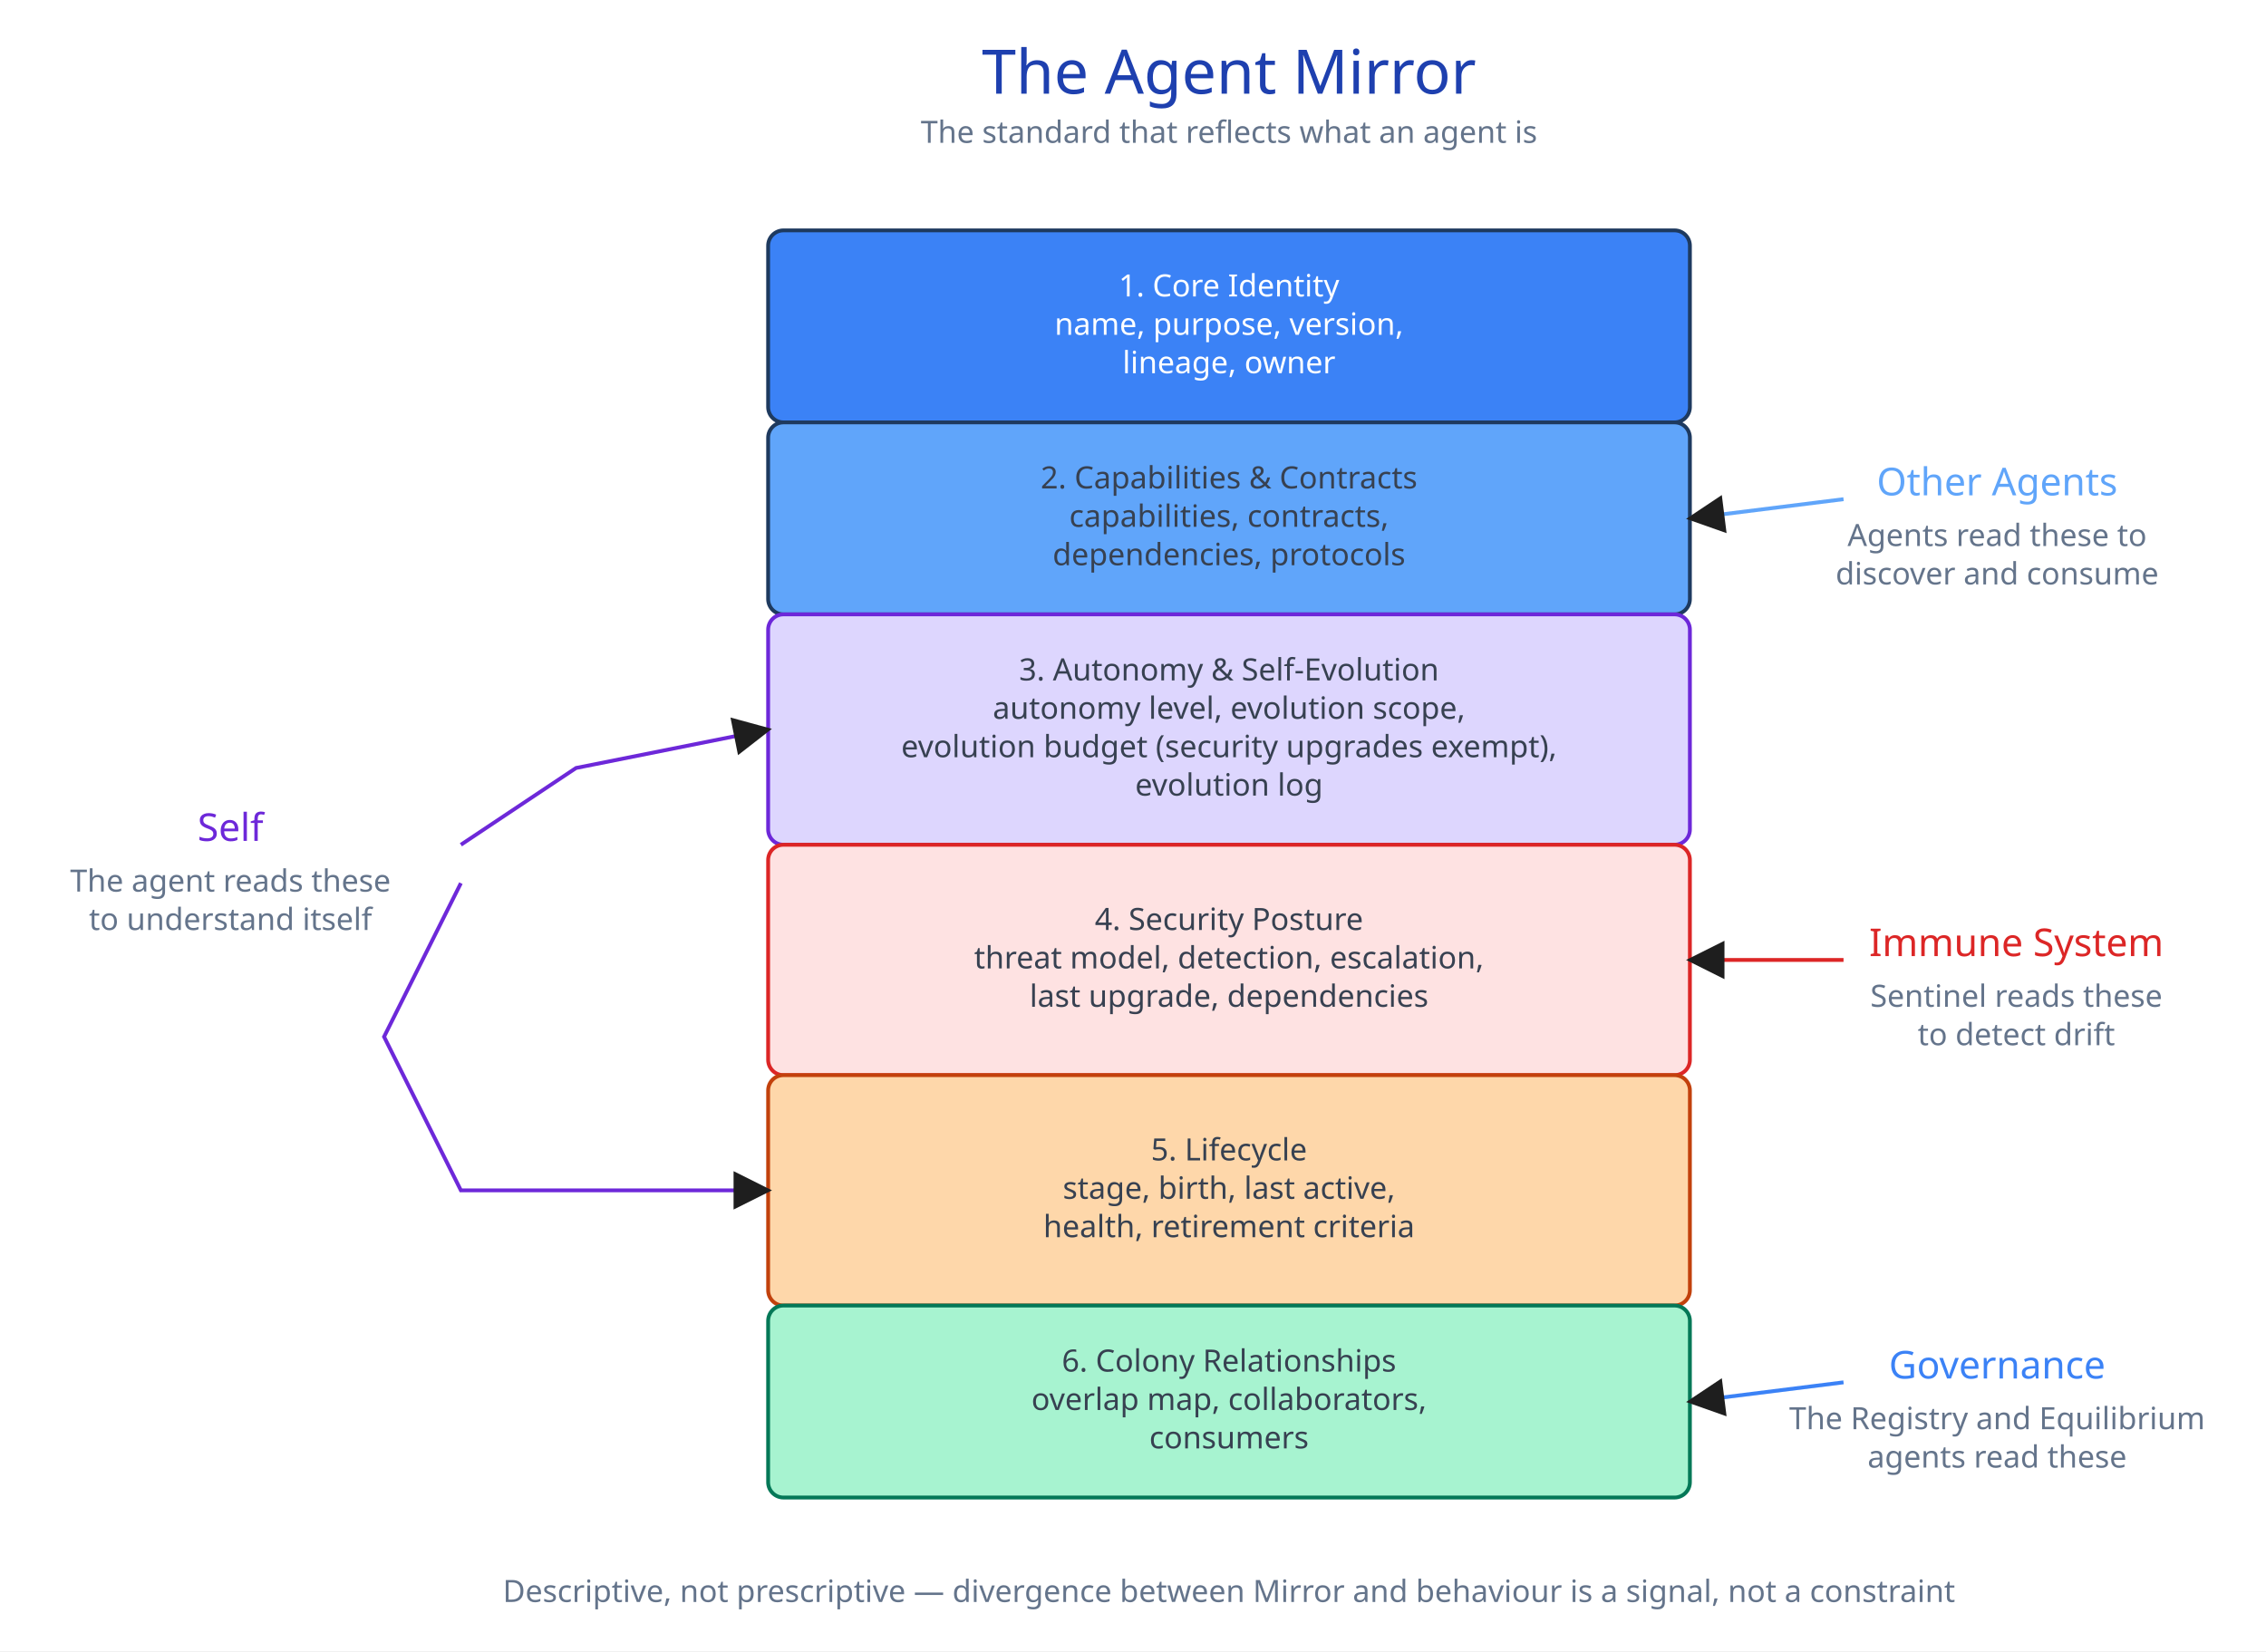
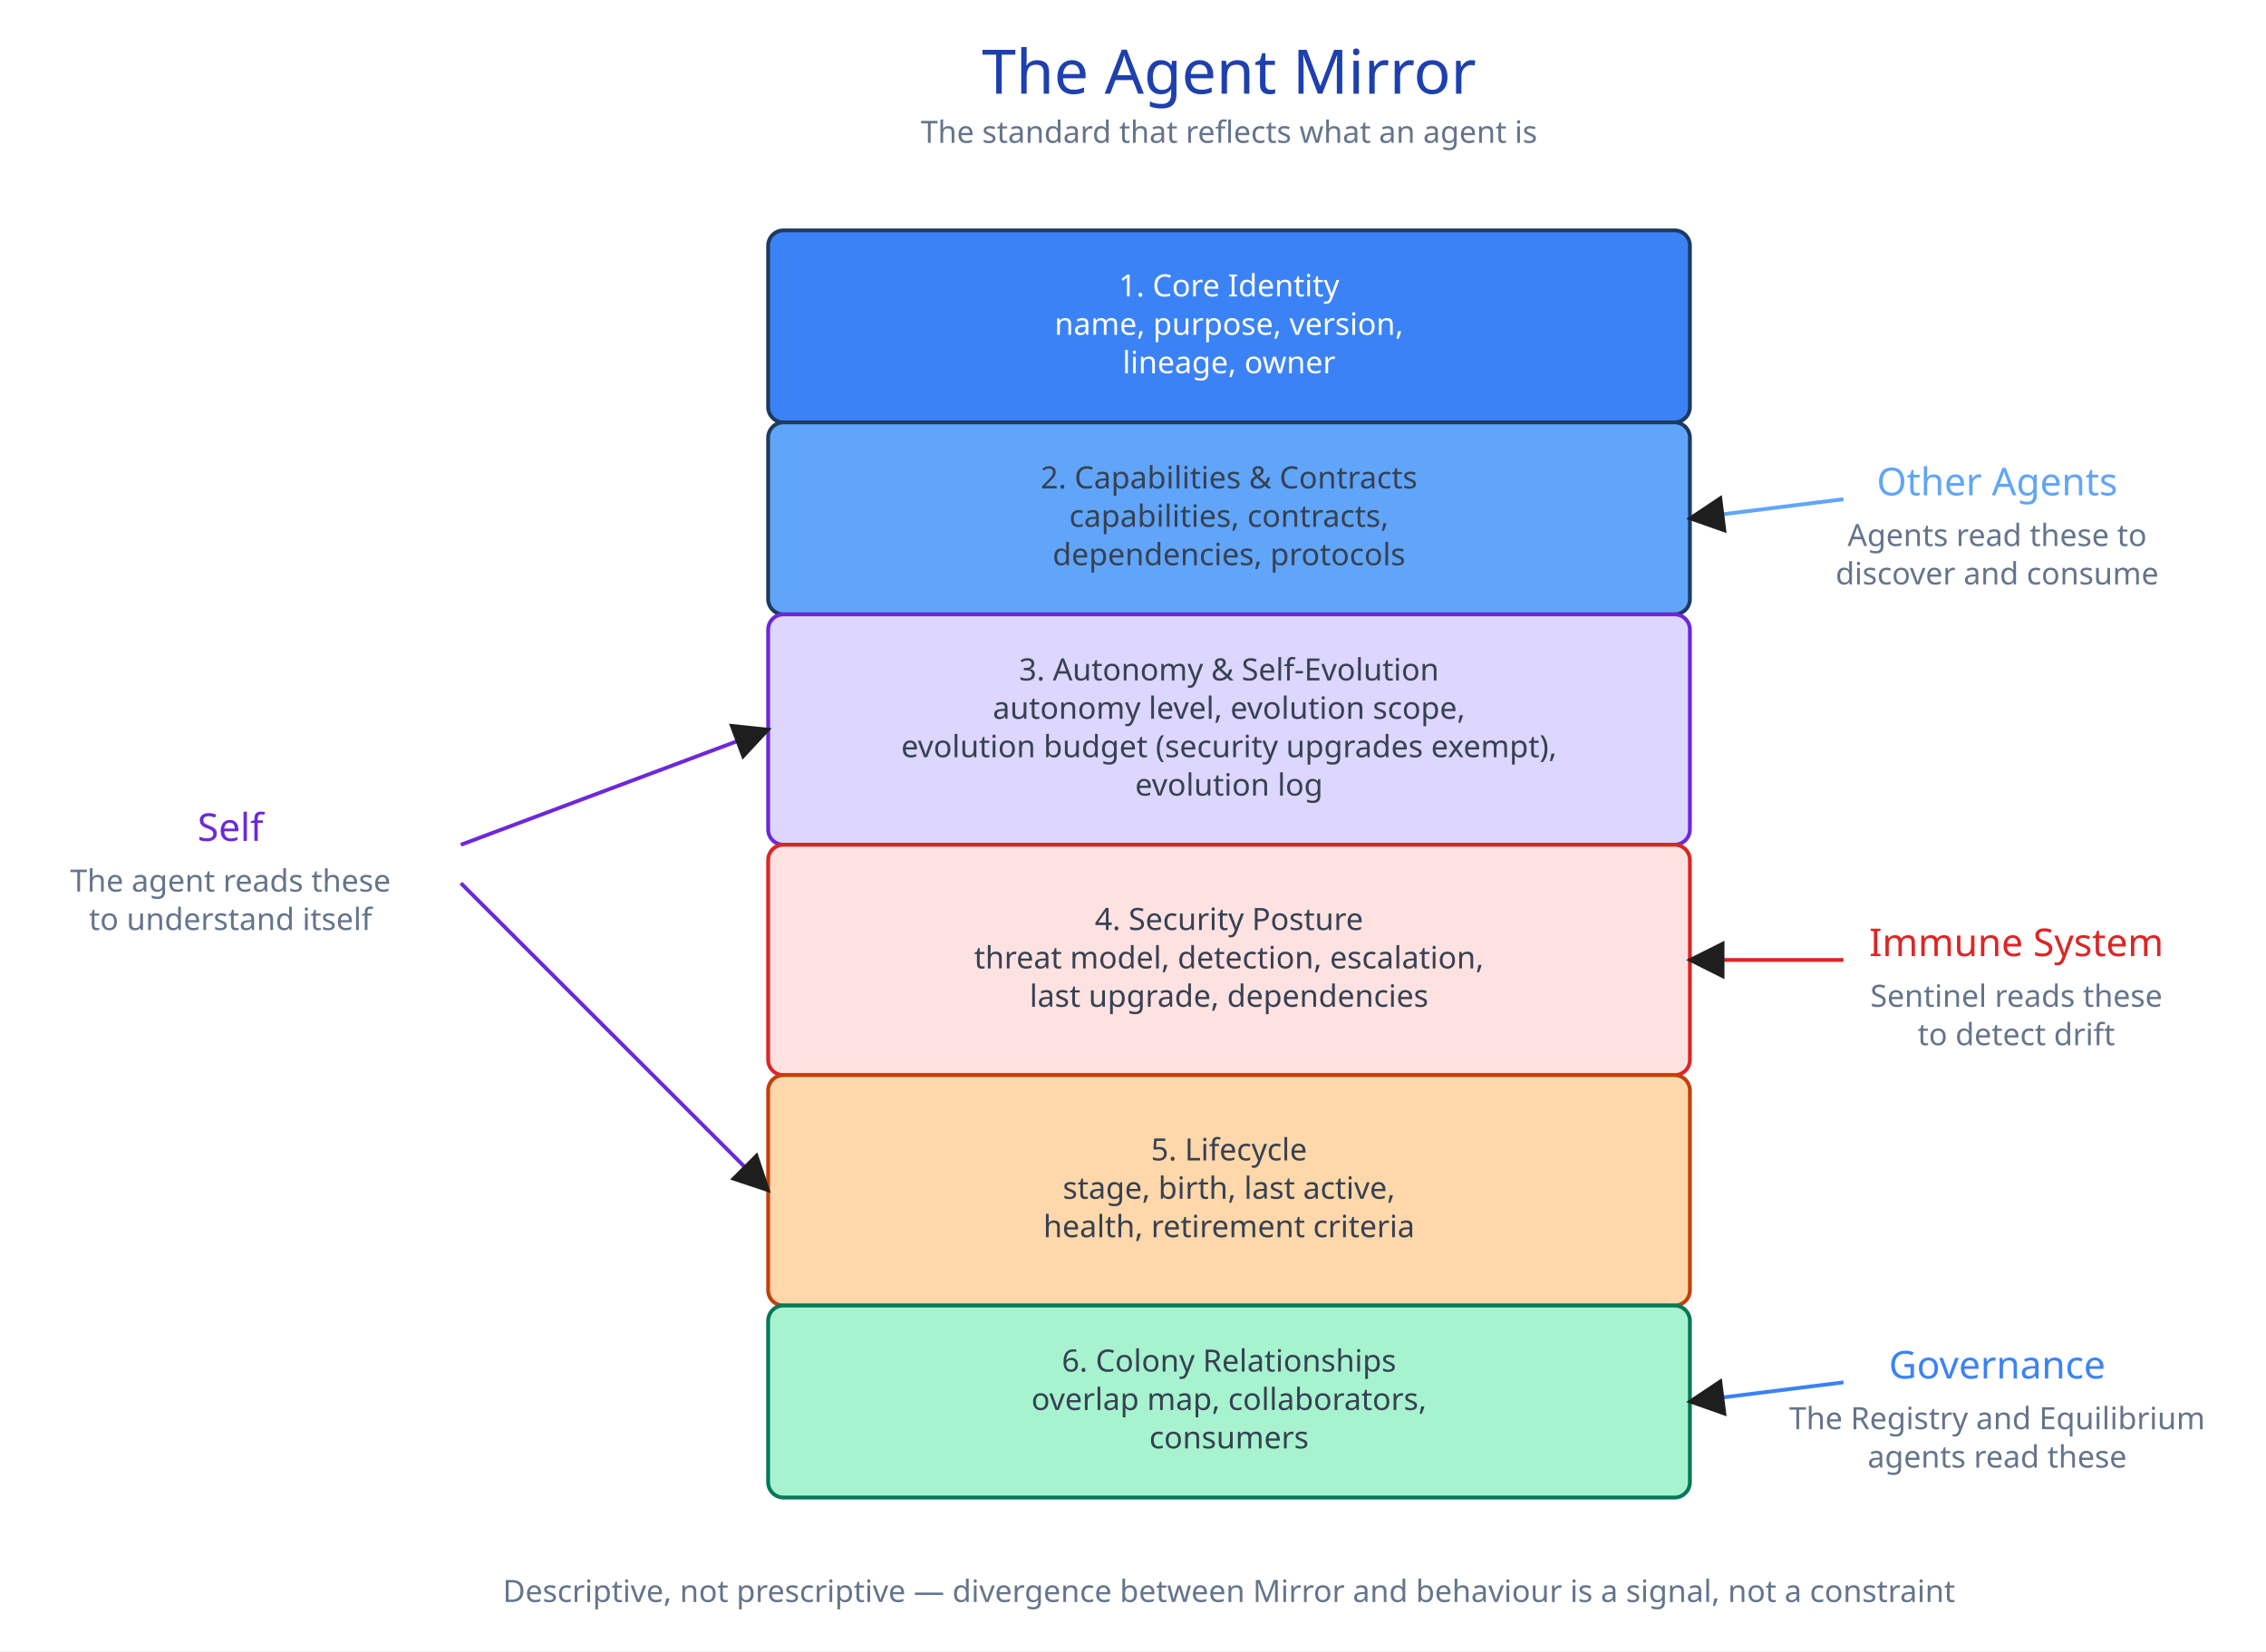
<svg xmlns="http://www.w3.org/2000/svg" viewBox="-20 -20 1180 860" width="1180" height="860" font-family="Virgil, Segoe UI Emoji, sans-serif">
  <rect x="-20" y="-20" width="1180" height="860" fill="#ffffff" />
  <defs>
    <marker id="arrowhead" markerWidth="10" markerHeight="10" refX="9" refY="5" orient="auto" markerUnits="strokeWidth">
      <path d="M 0 0 L 10 5 L 0 10 z" fill="#1e1e1e" />
    </marker>
  </defs>
  <rect x="380" y="100" width="480" height="100" rx="8" ry="8" fill="#3b82f6" stroke="#1e3a5f" stroke-width="2" />
  <rect x="380" y="200" width="480" height="100" rx="8" ry="8" fill="#60a5fa" stroke="#1e3a5f" stroke-width="2" />
  <rect x="380" y="300" width="480" height="120" rx="8" ry="8" fill="#ddd6fe" stroke="#6d28d9" stroke-width="2" />
  <rect x="380" y="420" width="480" height="120" rx="8" ry="8" fill="#fee2e2" stroke="#dc2626" stroke-width="2" />
  <rect x="380" y="540" width="480" height="120" rx="8" ry="8" fill="#fed7aa" stroke="#c2410c" stroke-width="2" />
  <rect x="380" y="660" width="480" height="100" rx="8" ry="8" fill="#a7f3d0" stroke="#047857" stroke-width="2" />
-   <path d="M 220,420 L 280,380 L 380,360" fill="none" stroke="#6d28d9" stroke-width="2" marker-end="url(#arrowhead)" />
-   <path d="M 220,440 L 180,520 L 220,600 L 380,600" fill="none" stroke="#6d28d9" stroke-width="2" marker-end="url(#arrowhead)" />
+   <path d="M 220,420 L 380,360" fill="none" stroke="#6d28d9" stroke-width="2" marker-end="url(#arrowhead)" />
+   <path d="M 220,440 L 380,600" fill="none" stroke="#6d28d9" stroke-width="2" marker-end="url(#arrowhead)" />
  <path d="M 940,240 L 860,250" fill="none" stroke="#60a5fa" stroke-width="2" marker-end="url(#arrowhead)" />
  <path d="M 940,700 L 860,710" fill="none" stroke="#3b82f6" stroke-width="2" marker-end="url(#arrowhead)" />
  <path d="M 940,480 L 860,480" fill="none" stroke="#dc2626" stroke-width="2" marker-end="url(#arrowhead)" />
  <text x="620.0" y="28.8" fill="#1e40af" font-size="32" text-anchor="middle">The Agent Mirror</text>
  <text x="620.0" y="54.4" fill="#64748b" font-size="16" text-anchor="middle">The standard that reflects what an agent is</text>
  <text x="620.0" y="134.4" fill="#ffffff" font-size="16" text-anchor="middle">1. Core Identity</text>
  <text x="620.0" y="154.4" fill="#ffffff" font-size="16" text-anchor="middle">name, purpose, version,</text>
  <text x="620.0" y="174.4" fill="#ffffff" font-size="16" text-anchor="middle">lineage, owner</text>
  <text x="620.0" y="234.4" fill="#374151" font-size="16" text-anchor="middle">2. Capabilities &amp; Contracts</text>
  <text x="620.0" y="254.4" fill="#374151" font-size="16" text-anchor="middle">capabilities, contracts,</text>
  <text x="620.0" y="274.4" fill="#374151" font-size="16" text-anchor="middle">dependencies, protocols</text>
  <text x="620.0" y="334.4" fill="#374151" font-size="16" text-anchor="middle">3. Autonomy &amp; Self-Evolution</text>
  <text x="620.0" y="354.4" fill="#374151" font-size="16" text-anchor="middle">autonomy level, evolution scope,</text>
  <text x="620.0" y="374.4" fill="#374151" font-size="16" text-anchor="middle">evolution budget (security upgrades exempt),</text>
  <text x="620.0" y="394.4" fill="#374151" font-size="16" text-anchor="middle">evolution log</text>
  <text x="620.0" y="464.4" fill="#374151" font-size="16" text-anchor="middle">4. Security Posture</text>
  <text x="620.0" y="484.4" fill="#374151" font-size="16" text-anchor="middle">threat model, detection, escalation,</text>
  <text x="620.0" y="504.4" fill="#374151" font-size="16" text-anchor="middle">last upgrade, dependencies</text>
  <text x="620.0" y="584.4" fill="#374151" font-size="16" text-anchor="middle">5. Lifecycle</text>
  <text x="620.0" y="604.4" fill="#374151" font-size="16" text-anchor="middle">stage, birth, last active,</text>
  <text x="620.0" y="624.4" fill="#374151" font-size="16" text-anchor="middle">health, retirement criteria</text>
  <text x="620.0" y="694.4" fill="#374151" font-size="16" text-anchor="middle">6. Colony Relationships</text>
  <text x="620.0" y="714.4" fill="#374151" font-size="16" text-anchor="middle">overlap map, collaborators,</text>
  <text x="620.0" y="734.4" fill="#374151" font-size="16" text-anchor="middle">consumers</text>
  <text x="100.0" y="418.0" fill="#6d28d9" font-size="20" text-anchor="middle">Self</text>
  <text x="100.0" y="444.4" fill="#64748b" font-size="16" text-anchor="middle">The agent reads these</text>
  <text x="100.0" y="464.4" fill="#64748b" font-size="16" text-anchor="middle">to understand itself</text>
  <text x="1020.0" y="238.0" fill="#60a5fa" font-size="20" text-anchor="middle">Other Agents</text>
  <text x="1020.0" y="264.4" fill="#64748b" font-size="16" text-anchor="middle">Agents read these to</text>
  <text x="1020.0" y="284.4" fill="#64748b" font-size="16" text-anchor="middle">discover and consume</text>
  <text x="1020.0" y="698.0" fill="#3b82f6" font-size="20" text-anchor="middle">Governance</text>
  <text x="1020.0" y="724.4" fill="#64748b" font-size="16" text-anchor="middle">The Registry and Equilibrium</text>
  <text x="1020.0" y="744.4" fill="#64748b" font-size="16" text-anchor="middle">agents read these</text>
  <text x="1030.0" y="478.0" fill="#dc2626" font-size="20" text-anchor="middle">Immune System</text>
  <text x="1030.0" y="504.4" fill="#64748b" font-size="16" text-anchor="middle">Sentinel reads these</text>
  <text x="1030.0" y="524.4" fill="#64748b" font-size="16" text-anchor="middle">to detect drift</text>
  <text x="620.0" y="814.4" fill="#64748b" font-size="16" text-anchor="middle">Descriptive, not prescriptive — divergence between Mirror and behaviour is a signal, not a constraint</text>
</svg>
